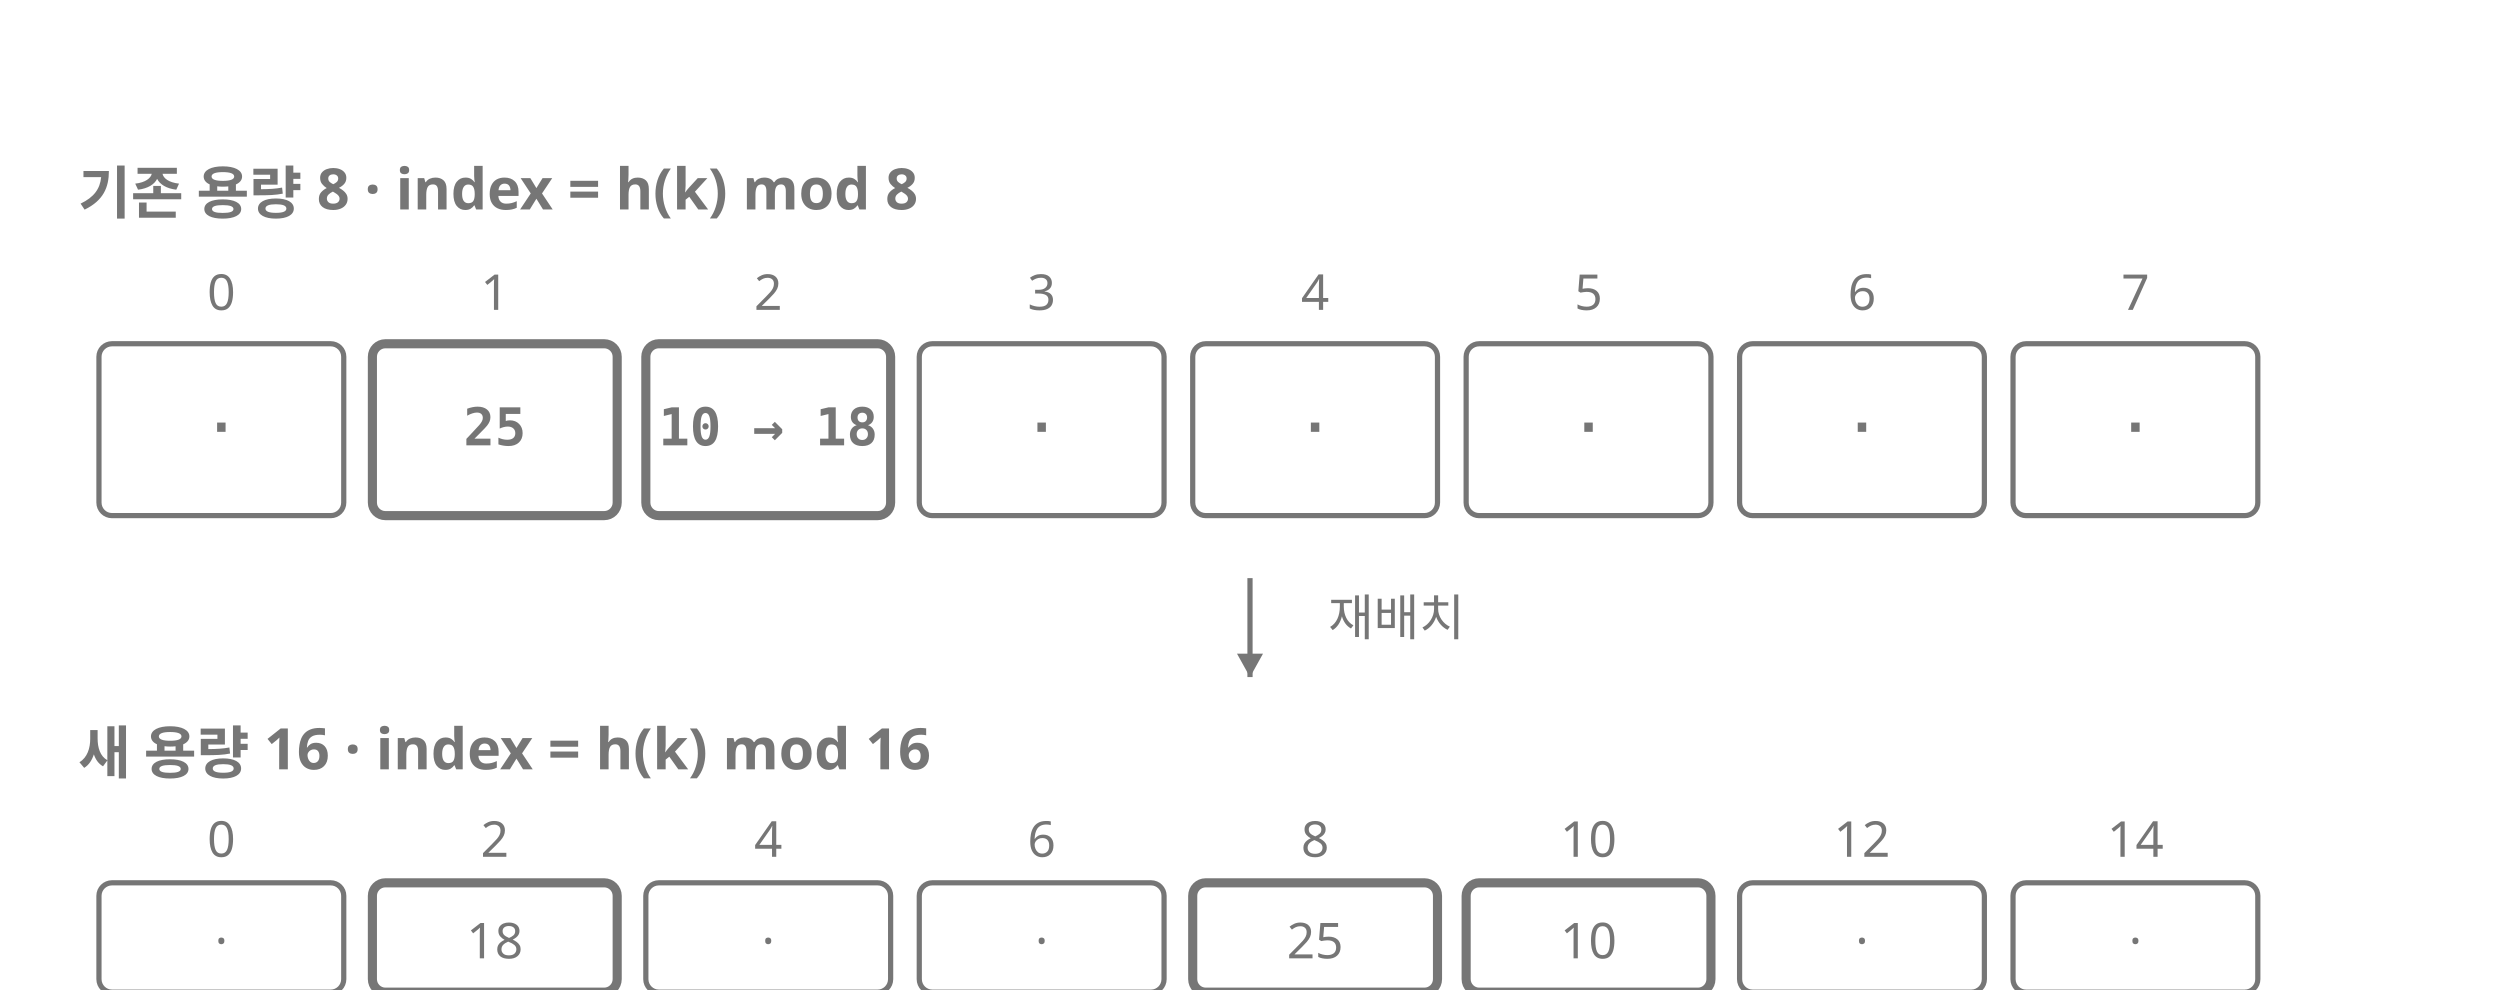
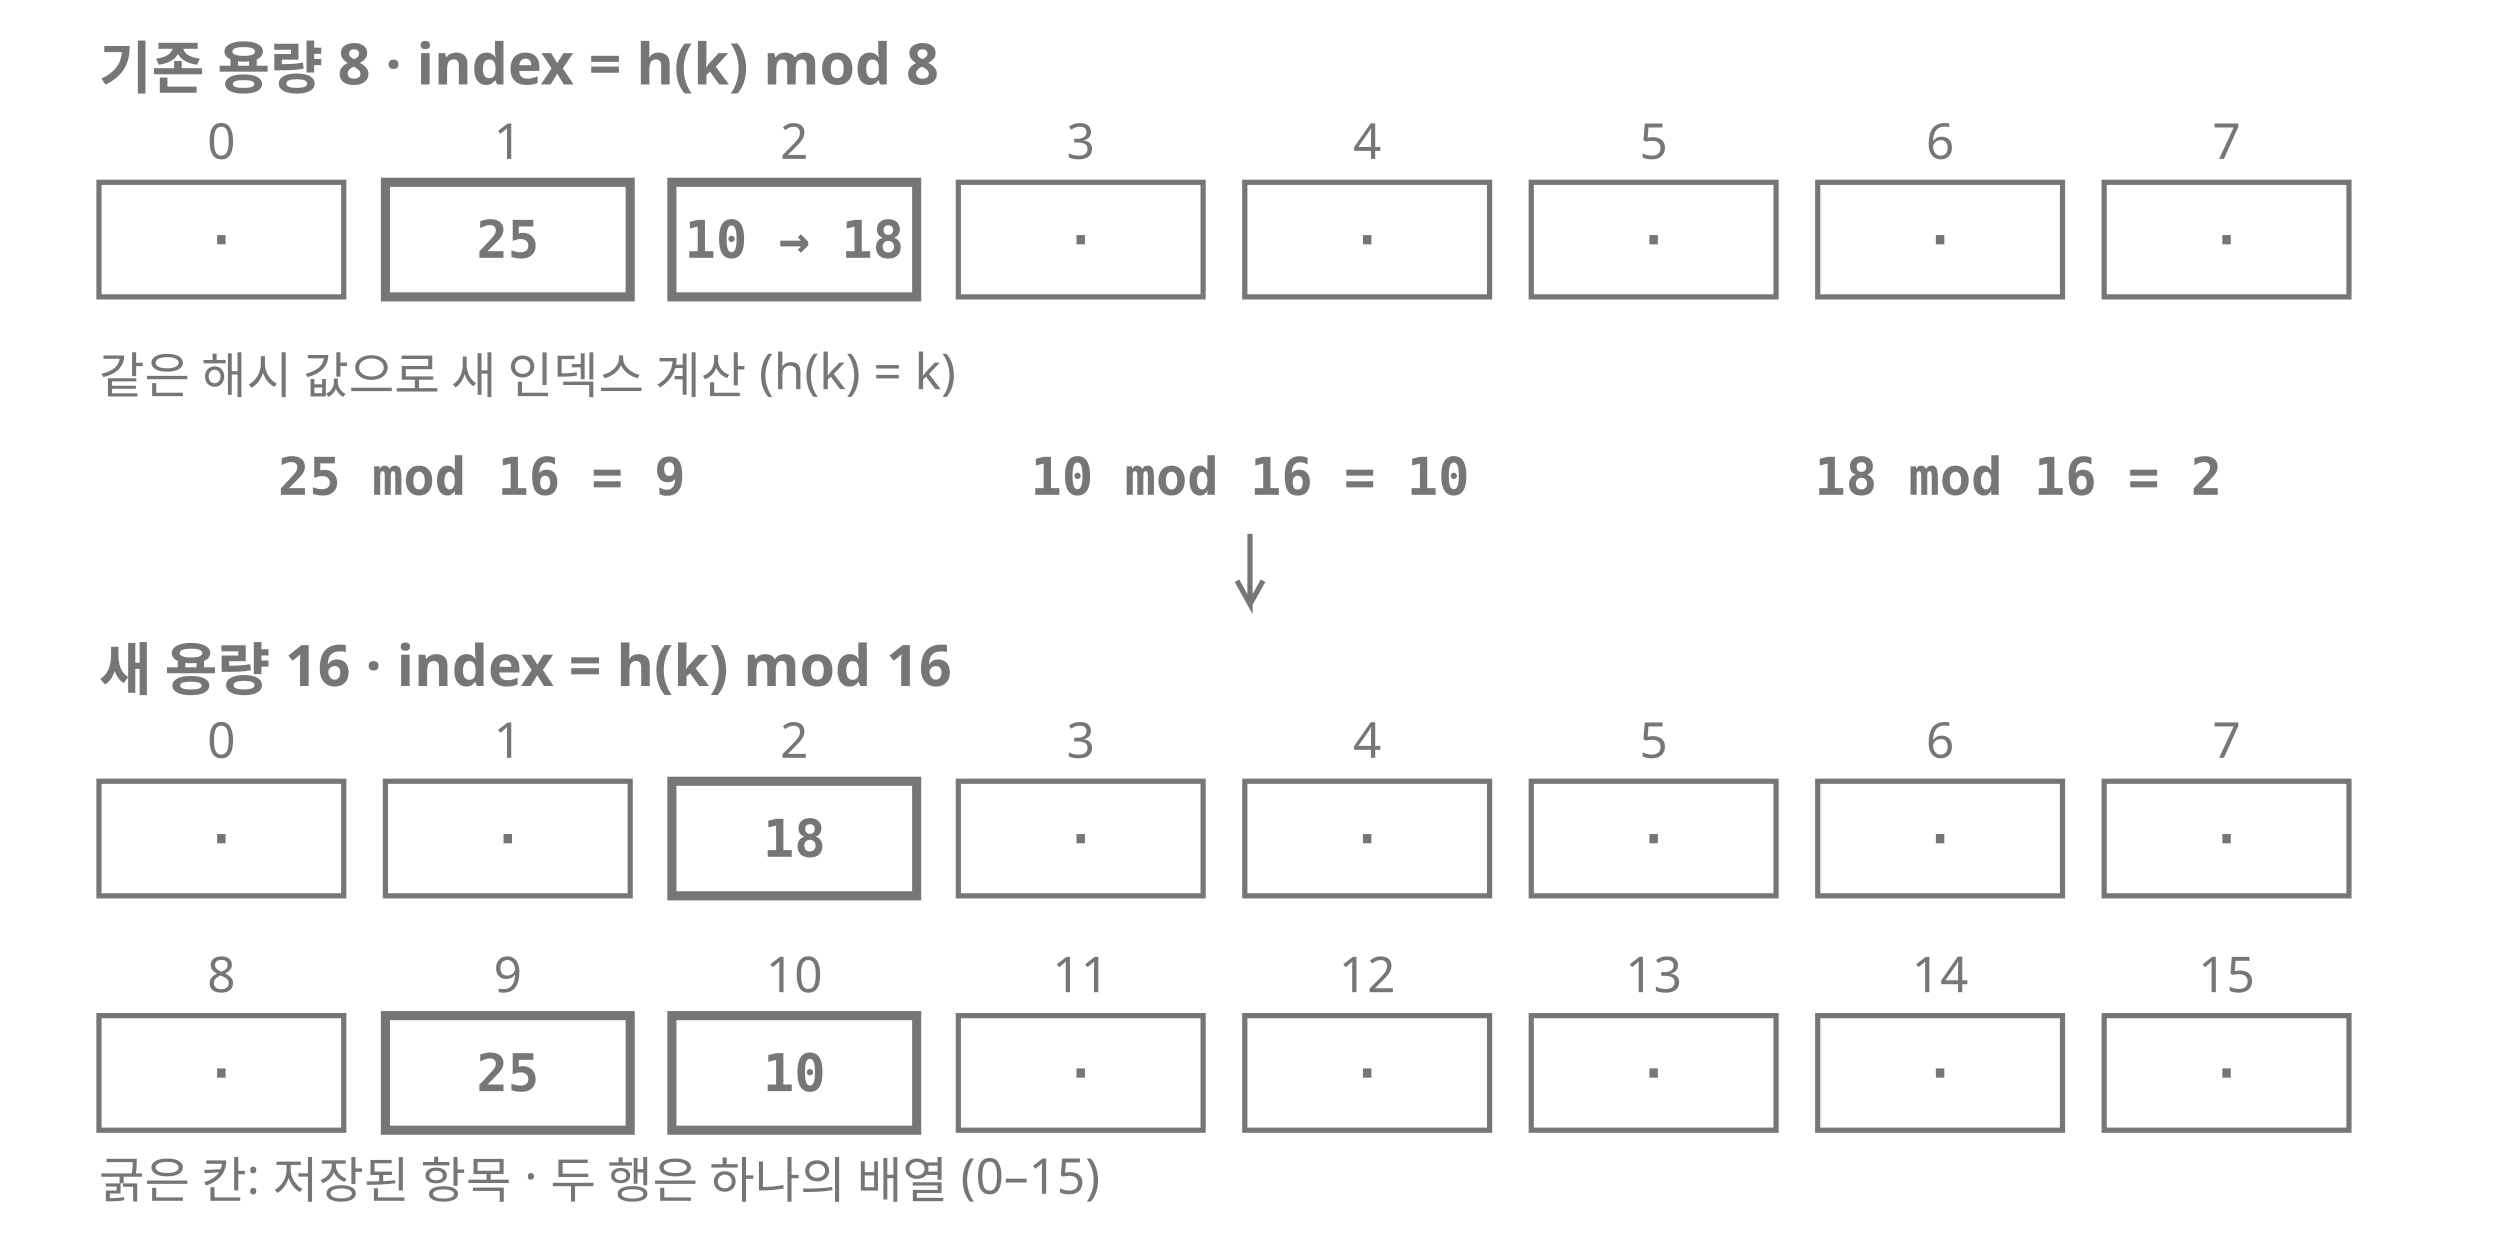
- <svg xmlns="http://www.w3.org/2000/svg" viewBox="0 0 960 380" role="img" aria-labelledby="hash-resize-rehash-title hash-resize-rehash-desc">
+ <svg xmlns="http://www.w3.org/2000/svg" viewBox="0 0 960 475" role="img" aria-labelledby="hash-resize-rehash-title hash-resize-rehash-desc">
  <style>.h{font:700 27px system-ui,sans-serif;fill:#767676}.b{font:700 22px system-ui,sans-serif;fill:#767676}.s{font:400 19px system-ui,sans-serif;fill:#767676}.m{font:700 20px ui-monospace,Consolas,monospace;fill:#767676}.p{fill:none;stroke:#767676;stroke-width:2}.v{fill:none;stroke:#767676;stroke-width:3.5}.n{fill:none;stroke:#767676;stroke-width:2.5}.l{stroke:#767676;stroke-width:2;fill:none}.d{stroke:#767676;stroke-width:2;stroke-dasharray:7 5;fill:none}.arrow{fill:#767676}</style>
-   <text x="30" y="82" class="b" text-anchor="start">기존 용량 8 · index = h(k) mod 8</text>
-   <text x="85" y="119" class="s" text-anchor="middle">0</text>
-   <rect x="38" y="132" width="94" height="66" rx="5" class="p" />
-   <text x="85" y="171" class="m" text-anchor="middle">·</text>
-   <text x="190" y="119" class="s" text-anchor="middle">1</text>
-   <rect x="143" y="132" width="94" height="66" rx="5" class="v" />
-   <text x="190" y="171" class="m" text-anchor="middle">25</text>
-   <text x="295" y="119" class="s" text-anchor="middle">2</text>
-   <rect x="248" y="132" width="94" height="66" rx="5" class="v" />
-   <text x="295" y="171" class="m" text-anchor="middle">10 → 18</text>
-   <text x="400" y="119" class="s" text-anchor="middle">3</text>
-   <rect x="353" y="132" width="94" height="66" rx="5" class="p" />
-   <text x="400" y="171" class="m" text-anchor="middle">·</text>
-   <text x="505" y="119" class="s" text-anchor="middle">4</text>
-   <rect x="458" y="132" width="94" height="66" rx="5" class="p" />
-   <text x="505" y="171" class="m" text-anchor="middle">·</text>
-   <text x="610" y="119" class="s" text-anchor="middle">5</text>
-   <rect x="563" y="132" width="94" height="66" rx="5" class="p" />
-   <text x="610" y="171" class="m" text-anchor="middle">·</text>
-   <text x="715" y="119" class="s" text-anchor="middle">6</text>
-   <rect x="668" y="132" width="94" height="66" rx="5" class="p" />
-   <text x="715" y="171" class="m" text-anchor="middle">·</text>
-   <text x="820" y="119" class="s" text-anchor="middle">7</text>
-   <rect x="773" y="132" width="94" height="66" rx="5" class="p" />
-   <text x="820" y="171" class="m" text-anchor="middle">·</text>
-   <line x1="480" y1="222" x2="480" y2="260" class="l" />
-   <polygon class="arrow" points="480,260 485,251 475,251" />
-   <text x="510" y="244" class="s" text-anchor="start">재배치</text>
-   <text x="30" y="297" class="b" text-anchor="start">새 용량 16 · index = h(k) mod 16</text>
-   <text x="85" y="329" class="s" text-anchor="middle">0</text>
-   <rect x="38" y="339" width="94" height="42" rx="5" class="p" />
-   <text x="85" y="368" class="s" text-anchor="middle">·</text>
-   <text x="190" y="329" class="s" text-anchor="middle">2</text>
-   <rect x="143" y="339" width="94" height="42" rx="5" class="v" />
-   <text x="190" y="368" class="s" text-anchor="middle">18</text>
-   <text x="295" y="329" class="s" text-anchor="middle">4</text>
-   <rect x="248" y="339" width="94" height="42" rx="5" class="p" />
-   <text x="295" y="368" class="s" text-anchor="middle">·</text>
-   <text x="400" y="329" class="s" text-anchor="middle">6</text>
-   <rect x="353" y="339" width="94" height="42" rx="5" class="p" />
-   <text x="400" y="368" class="s" text-anchor="middle">·</text>
-   <text x="505" y="329" class="s" text-anchor="middle">8</text>
-   <rect x="458" y="339" width="94" height="42" rx="5" class="v" />
-   <text x="505" y="368" class="s" text-anchor="middle">25</text>
-   <text x="610" y="329" class="s" text-anchor="middle">10</text>
-   <rect x="563" y="339" width="94" height="42" rx="5" class="v" />
-   <text x="610" y="368" class="s" text-anchor="middle">10</text>
-   <text x="715" y="329" class="s" text-anchor="middle">12</text>
-   <rect x="668" y="339" width="94" height="42" rx="5" class="p" />
-   <text x="715" y="368" class="s" text-anchor="middle">·</text>
-   <text x="820" y="329" class="s" text-anchor="middle">14</text>
-   <rect x="773" y="339" width="94" height="42" rx="5" class="p" />
-   <text x="820" y="368" class="s" text-anchor="middle">·</text>
+   <text x="38" y="34" class="b">기존 용량 8 · index = h(k) mod 8</text>
+   <text x="85" y="61" class="s" text-anchor="middle">0</text>
+   <rect x="38" y="70" width="94" height="44" class="p" />
+   <text x="85" y="99" class="m" text-anchor="middle">·</text>
+   <text x="195" y="61" class="s" text-anchor="middle">1</text>
+   <rect x="148" y="70" width="94" height="44" class="v" />
+   <text x="195" y="99" class="m" text-anchor="middle">25</text>
+   <text x="305" y="61" class="s" text-anchor="middle">2</text>
+   <rect x="258" y="70" width="94" height="44" class="v" />
+   <text x="305" y="99" class="m" text-anchor="middle">10 → 18</text>
+   <text x="415" y="61" class="s" text-anchor="middle">3</text>
+   <rect x="368" y="70" width="94" height="44" class="p" />
+   <text x="415" y="99" class="m" text-anchor="middle">·</text>
+   <text x="525" y="61" class="s" text-anchor="middle">4</text>
+   <rect x="478" y="70" width="94" height="44" class="p" />
+   <text x="525" y="99" class="m" text-anchor="middle">·</text>
+   <text x="635" y="61" class="s" text-anchor="middle">5</text>
+   <rect x="588" y="70" width="94" height="44" class="p" />
+   <text x="635" y="99" class="m" text-anchor="middle">·</text>
+   <text x="745" y="61" class="s" text-anchor="middle">6</text>
+   <rect x="698" y="70" width="94" height="44" class="p" />
+   <text x="745" y="99" class="m" text-anchor="middle">·</text>
+   <text x="855" y="61" class="s" text-anchor="middle">7</text>
+   <rect x="808" y="70" width="94" height="44" class="p" />
+   <text x="855" y="99" class="m" text-anchor="middle">·</text>
+   <text x="38" y="151" class="s">같은 해시 값으로 새 인덱스 계산 (h(k) = k)</text>
+   <text x="185" y="190" class="m" text-anchor="middle">25 mod 16 = 9</text>
+   <text x="480" y="190" class="m" text-anchor="middle">10 mod 16 = 10</text>
+   <text x="775" y="190" class="m" text-anchor="middle">18 mod 16 = 2</text>
+   <path d="M480 205 V232 l-5 -9 m5 9 l5 -9" class="l" />
+   <text x="38" y="265" class="b">새 용량 16 · index = h(k) mod 16</text>
+   <text x="85" y="291" class="s" text-anchor="middle">0</text>
+   <rect x="38" y="300" width="94" height="44" class="p" />
+   <text x="85" y="329" class="m" text-anchor="middle">·</text>
+   <text x="195" y="291" class="s" text-anchor="middle">1</text>
+   <rect x="148" y="300" width="94" height="44" class="p" />
+   <text x="195" y="329" class="m" text-anchor="middle">·</text>
+   <text x="305" y="291" class="s" text-anchor="middle">2</text>
+   <rect x="258" y="300" width="94" height="44" class="v" />
+   <text x="305" y="329" class="m" text-anchor="middle">18</text>
+   <text x="415" y="291" class="s" text-anchor="middle">3</text>
+   <rect x="368" y="300" width="94" height="44" class="p" />
+   <text x="415" y="329" class="m" text-anchor="middle">·</text>
+   <text x="525" y="291" class="s" text-anchor="middle">4</text>
+   <rect x="478" y="300" width="94" height="44" class="p" />
+   <text x="525" y="329" class="m" text-anchor="middle">·</text>
+   <text x="635" y="291" class="s" text-anchor="middle">5</text>
+   <rect x="588" y="300" width="94" height="44" class="p" />
+   <text x="635" y="329" class="m" text-anchor="middle">·</text>
+   <text x="745" y="291" class="s" text-anchor="middle">6</text>
+   <rect x="698" y="300" width="94" height="44" class="p" />
+   <text x="745" y="329" class="m" text-anchor="middle">·</text>
+   <text x="855" y="291" class="s" text-anchor="middle">7</text>
+   <rect x="808" y="300" width="94" height="44" class="p" />
+   <text x="855" y="329" class="m" text-anchor="middle">·</text>
+   <text x="85" y="381" class="s" text-anchor="middle">8</text>
+   <rect x="38" y="390" width="94" height="44" class="p" />
+   <text x="85" y="419" class="m" text-anchor="middle">·</text>
+   <text x="195" y="381" class="s" text-anchor="middle">9</text>
+   <rect x="148" y="390" width="94" height="44" class="v" />
+   <text x="195" y="419" class="m" text-anchor="middle">25</text>
+   <text x="305" y="381" class="s" text-anchor="middle">10</text>
+   <rect x="258" y="390" width="94" height="44" class="v" />
+   <text x="305" y="419" class="m" text-anchor="middle">10</text>
+   <text x="415" y="381" class="s" text-anchor="middle">11</text>
+   <rect x="368" y="390" width="94" height="44" class="p" />
+   <text x="415" y="419" class="m" text-anchor="middle">·</text>
+   <text x="525" y="381" class="s" text-anchor="middle">12</text>
+   <rect x="478" y="390" width="94" height="44" class="p" />
+   <text x="525" y="419" class="m" text-anchor="middle">·</text>
+   <text x="635" y="381" class="s" text-anchor="middle">13</text>
+   <rect x="588" y="390" width="94" height="44" class="p" />
+   <text x="635" y="419" class="m" text-anchor="middle">·</text>
+   <text x="745" y="381" class="s" text-anchor="middle">14</text>
+   <rect x="698" y="390" width="94" height="44" class="p" />
+   <text x="745" y="419" class="m" text-anchor="middle">·</text>
+   <text x="855" y="381" class="s" text-anchor="middle">15</text>
+   <rect x="808" y="390" width="94" height="44" class="p" />
+   <text x="855" y="419" class="m" text-anchor="middle">·</text>
+   <text x="38" y="460" class="s">굵은 칸: 저장된 항목 · 두 행은 하나의 배열 (0–15)</text>
</svg>
